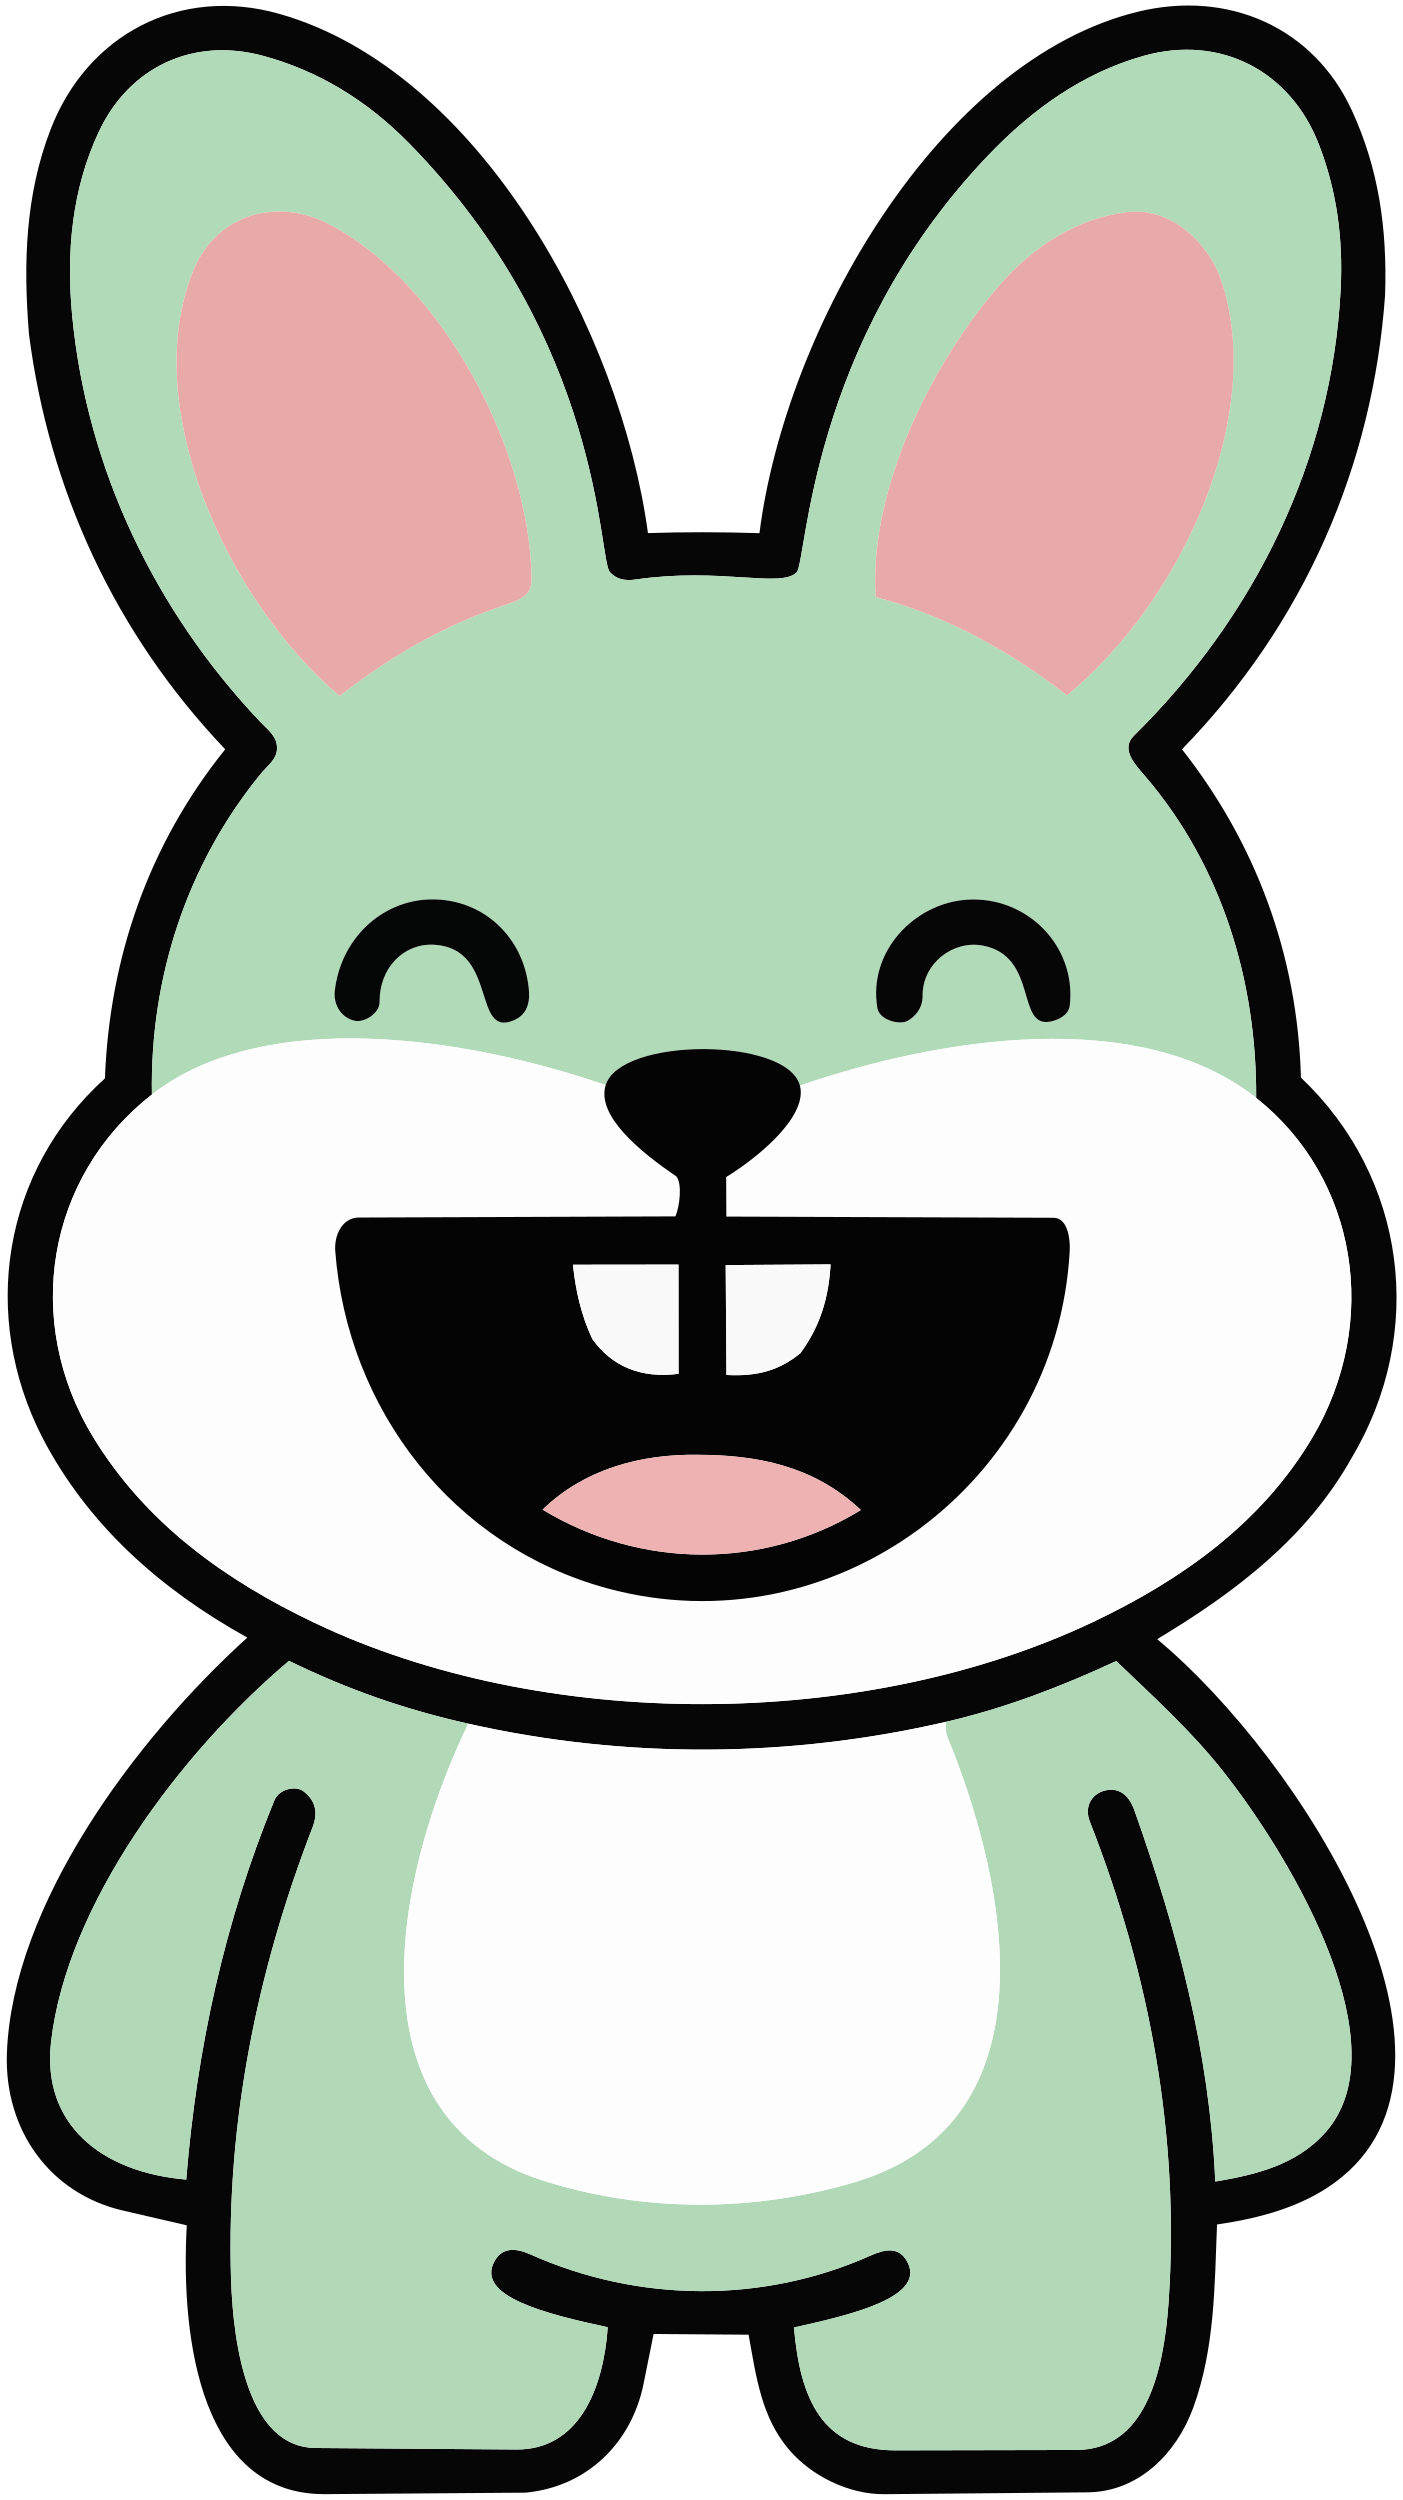
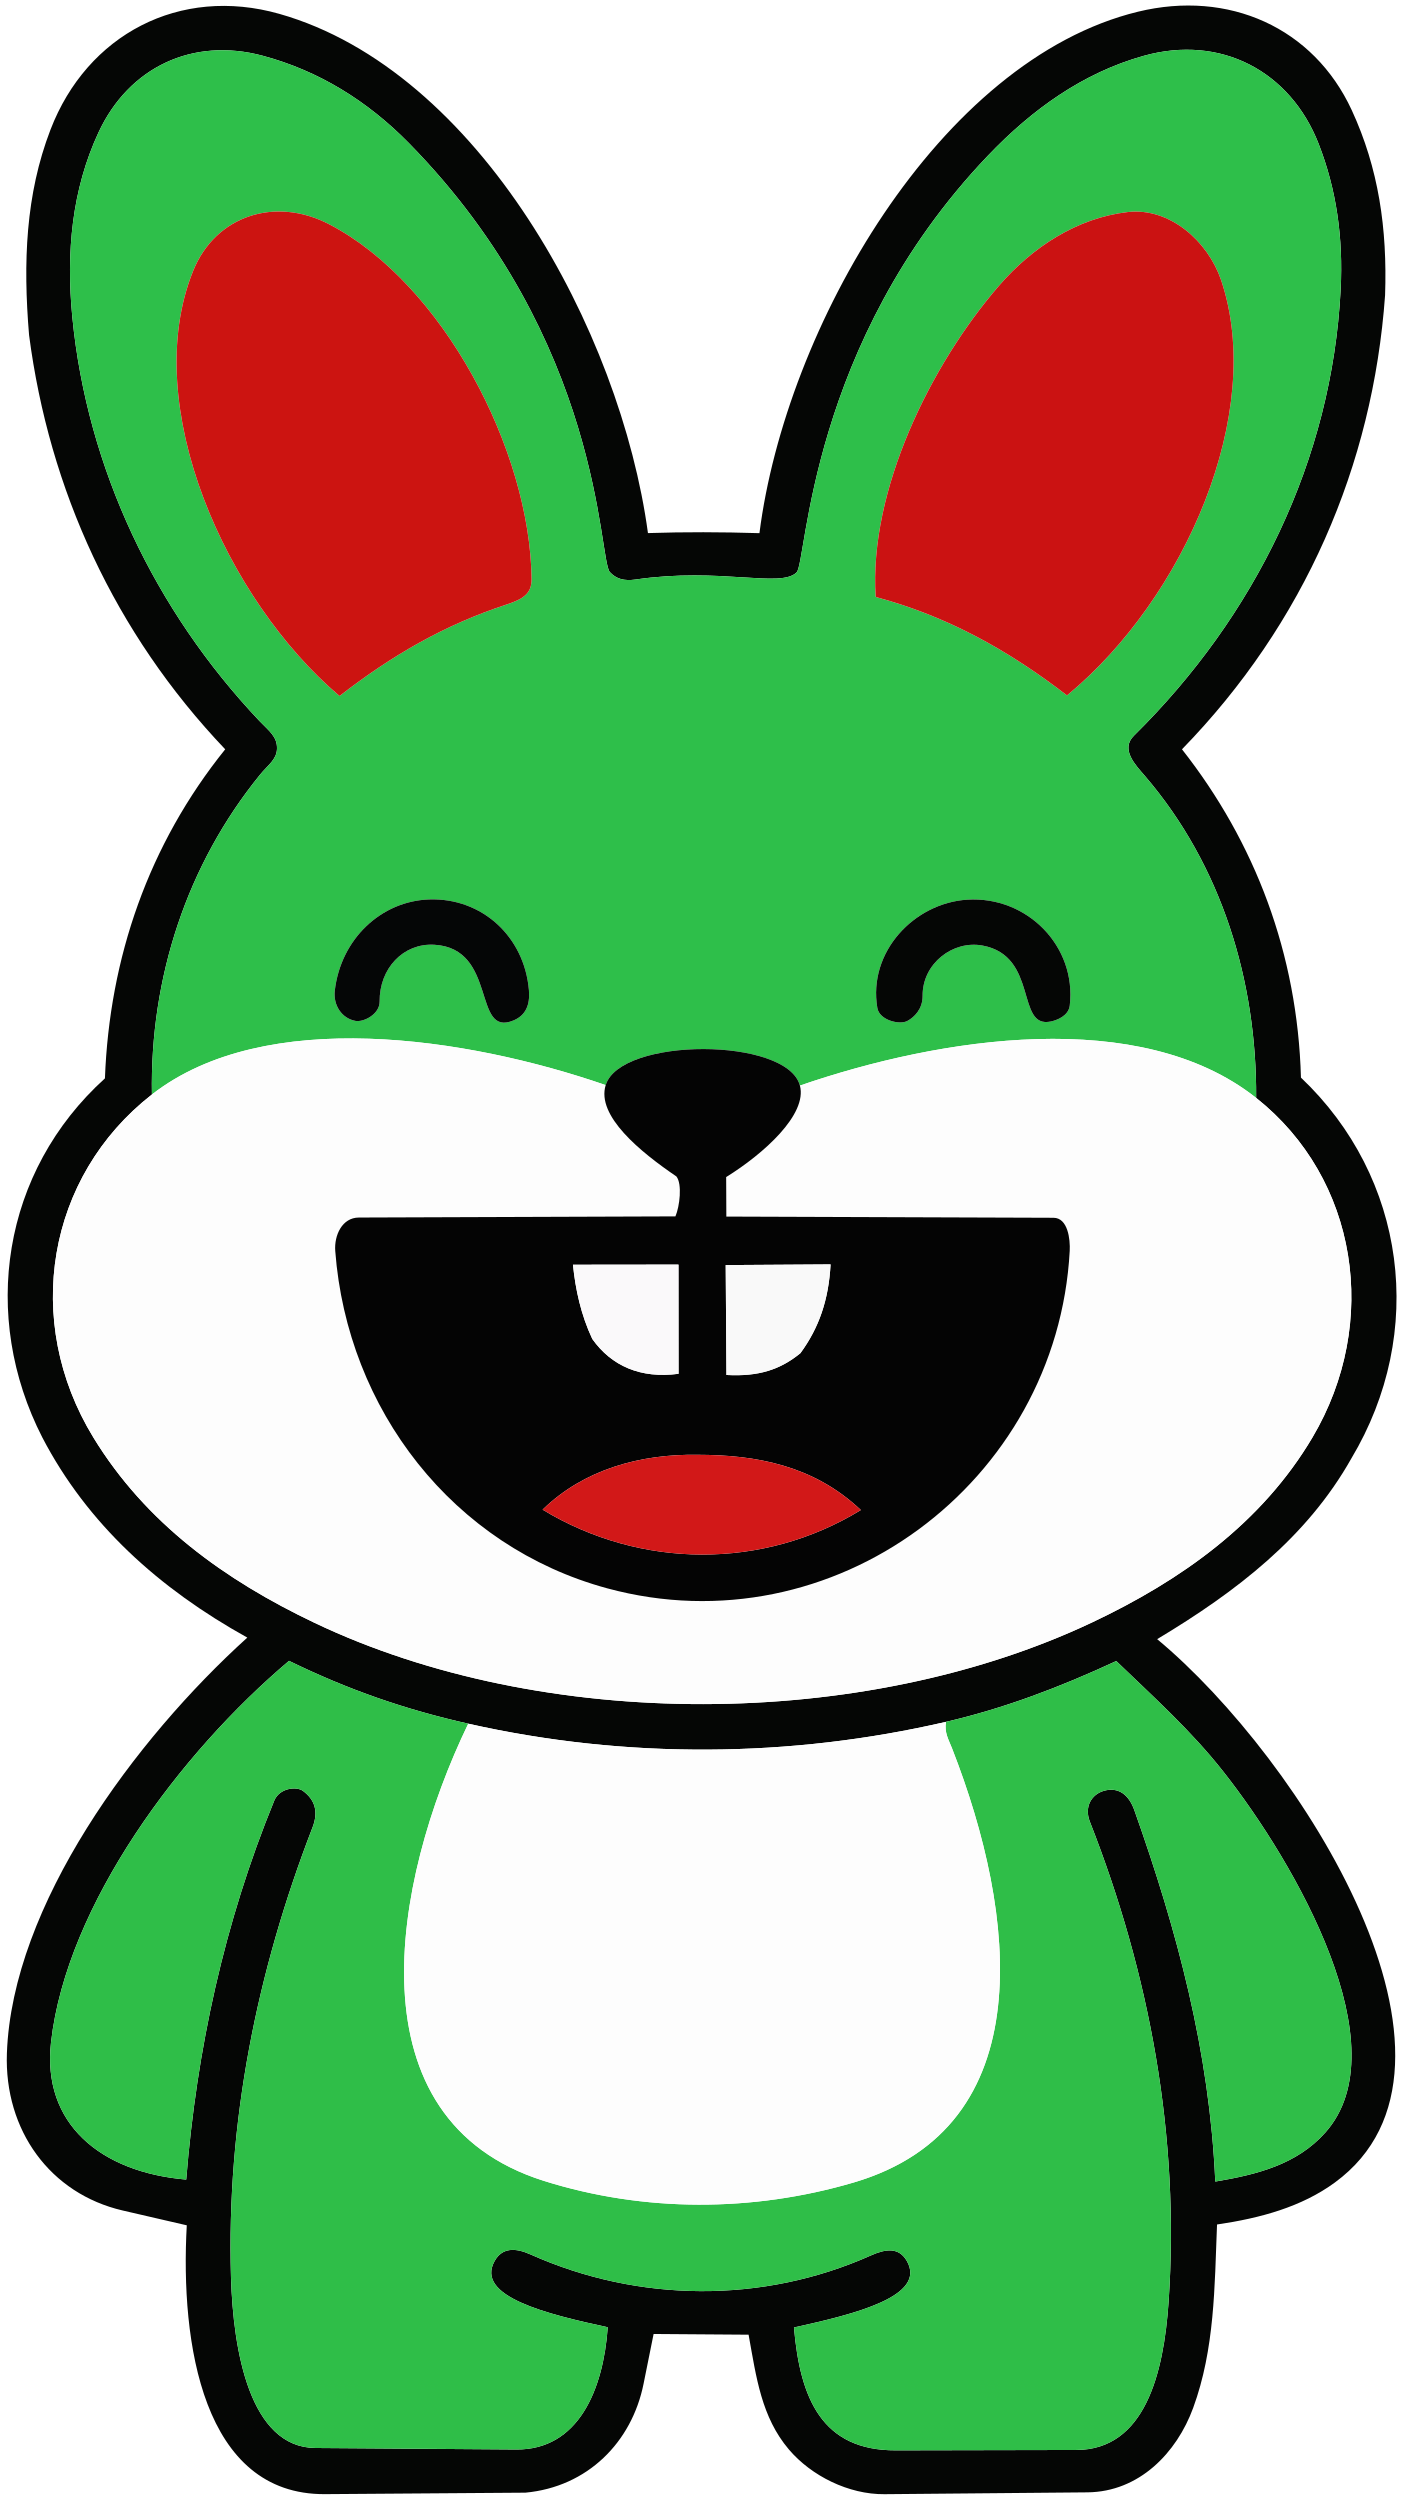
<svg xmlns="http://www.w3.org/2000/svg" viewBox="21.8 19.9 247.7 442.0" width="248" height="442">
  <path fill="#050605" d="m213.899 460.547-35.881.326c-6.324.057-12.919-3.229-16.887-7.9-4.864-5.726-5.766-12.741-7.129-20.299l-16.795-.127-1.779 8.83c-2.079 10.309-9.891 18.204-20.885 19.226l-35.416.261c-21.637.16-25.62-26.694-24.455-47.528l-11.313-2.616c-12.859-2.974-20.97-14.213-20.49-27.789.927-26.192 22.63-55.517 42.506-73.503-15.645-8.687-28.291-20.108-36.242-35.385-10.983-21.455-7.14-47.003 11.069-63.485.806-21.325 7.712-41.348 21.265-58.18-19.591-20.571-31.122-45.965-34.677-73.234-1.08-12.836-.62-24.847 3.784-36.31 6.477-16.862 22.879-25.47 40.457-20.485 35.243 9.996 60.326 56.012 65.177 91.801 6.602-.217 12.974-.193 19.712.015 4.608-36.248 31.773-83.634 66.913-92.192 16.033-3.905 31.049 2.79 37.802 17.397 4.75 10.273 6.307 20.951 5.896 32.742-2.157 30.133-14.282 58.053-35.907 80.263 12.948 16.474 20.427 36.166 21.035 58.049 18.594 17.628 22.27 45.019 8.895 67.355-7.842 13.916-20.242 23.48-34.318 31.922 25.483 21.192 59.763 75.307 31.422 96.064-5.89 4.313-13.149 6.301-20.836 7.425-.44 11.083-.406 22.001-4.22 32.424-2.915 7.965-9.553 14.85-18.703 14.933m-165.39-247.14c-18.59 14.492-22.922 40.067-10.358 60.629 9.254 15.146 23.18 25.199 39.155 32.804 40.384 19.226 96.911 19.056 137.397-.081 15.854-7.493 30.045-17.589 38.999-32.737 11.998-20.296 8.047-45.745-9.961-60.011.117-20.581-6.035-41.045-19.69-56.95-1.574-1.832-4.382-4.663-1.927-7.084 21.425-21.134 35.015-48.732 36.554-78.851.47-9.212-.73-17.686-3.889-25.79-5.013-12.862-17.328-19.37-30.929-15.565-10.715 2.998-19.736 9.452-27.591 17.693-31.681 33.236-31.961 71.846-33.78 73.638-2.87 2.828-13.41-.944-28.481 1.259-2.023.296-3.438-.12-4.538-1.322-2.031-2.218-1.153-40.824-35.518-75.83-7.372-7.512-16-12.807-25.841-15.451-12.39-3.33-23.677 2.026-29.028 13.52-4.72 10.132-5.774 21.226-4.643 32.749 2.63 26.802 14.625 51.828 33.059 71.323 1.645 1.74 3.213 2.763 3.121 4.976-.079 1.889-1.609 2.837-2.95 4.483-12.978 15.921-19.532 35.986-19.162 56.598m140.398 110.914c-27.47 6.359-56.488 6.63-84.469.327-11.096-2.5-21.056-5.925-31.689-11.11-19.206 16.22-39.29 43.025-42.077 67.403-1.643 14.384 8.706 23.013 23.904 24.31 1.859-23.033 6.73-45.429 15.557-66.987.923-2.254 3.941-2.579 5.08-1.732 2.12 1.578 2.777 3.651 1.693 6.455-9.852 25.49-15.23 52.152-14.419 79.542.384 12.938 3.303 30.088 14.936 30.175l35.51.267c10.946.082 15.392-10.526 16.168-21.611-10.757-2.325-23.531-5.435-19.996-11.719 1.341-2.383 3.64-2.364 6.341-1.156 19.043 8.518 41.079 8.725 60.19.173 2.627-1.175 4.926-1.463 6.329.959 3.632 6.273-9.288 9.442-19.943 11.78 1.086 12.586 4.949 21.752 17.99 21.725l31.91-.067c12.126-.025 15.477-13.469 16.34-26.186 1.986-29.263-3.319-57.887-13.928-84.91-1.009-2.571.257-4.81 2.499-5.446 2.509-.711 4.378.634 5.373 3.438 7.579 21.365 13.284 42.657 14.304 65.652 7.284-1.232 14.403-2.975 19.469-8.676 13.343-15.015-5.158-47.466-18.078-63.852-5.702-7.231-12.181-13.038-18.896-19.504-10.065 4.675-19.919 8.394-30.098 10.75" />
-   <path fill="#b1dab9" d="M243.741 214.011c-20.521-16.256-55.822-10.744-80.665-2.181-2.259-8.586-31.715-8.602-34.341-.083-24.629-8.508-60.25-13.914-80.227 1.66-.37-20.612 6.184-40.677 19.162-56.598 1.341-1.646 2.871-2.594 2.95-4.483.092-2.213-1.476-3.236-3.121-4.976-18.434-19.495-30.429-44.521-33.06-71.323-1.13-11.523-.075-22.617 4.644-32.75C44.435 31.784 55.72 26.43 68.11 29.757c9.841 2.645 18.469 7.94 25.841 15.451 34.365 35.007 33.487 73.613 35.518 75.831 1.1 1.202 2.515 1.618 4.538 1.322 15.071-2.203 25.611 1.569 28.481-1.259 1.819-1.792 2.099-40.402 33.78-73.638 7.855-8.24 16.876-14.695 27.591-17.693 13.601-3.806 25.916 2.703 30.929 15.564 3.159 8.105 4.359 16.579 3.889 25.79-1.539 30.12-15.129 57.718-36.554 78.852-2.455 2.421.353 5.252 1.927 7.084 13.655 15.905 19.807 36.369 19.69 56.95m-132.548-87.23c2.874-.945 4.464-1.883 4.437-4.506-.227-22.765-15.734-52.373-35.87-62.764-9.42-4.862-19.996-1.556-23.97 8.307-9.607 23.838 5.903 58.194 25.888 75.132 9.358-7.258 18.583-12.575 29.515-16.169m99.104 16.063c20.819-17.153 35.136-50.034 27.249-73.397-2.316-6.862-9.089-12.91-16.507-12.055-9.02 1.04-16.904 6.273-22.704 12.956-12.141 13.99-23.089 36.335-21.861 55.094 12.521 3.383 23.139 9.195 33.823 17.402m-97.839 57.461c2.088-.881 2.935-2.674 2.706-5.341-.822-9.558-8.381-16.351-17.617-16.043-8.483.284-15.617 6.942-16.704 16.1-.312 2.634 1.256 4.936 3.658 5.375 1.447.265 4.287-1.203 4.266-3.41-.057-5.861 4.177-10.377 9.677-10.054 11.246.659 6.69 16.468 14.014 13.373m94.981.196c1.028-.217 3.13-.973 3.345-2.828 1.216-10.488-7.556-19.376-18.124-18.709-9.364.591-17.571 9.204-15.897 19.136.371 2.201 3.945 3.028 5.288 2.313 1.271-.677 2.732-2.136 2.715-4.451-.042-5.728 5.368-9.854 10.579-8.893 9.989 1.841 5.847 14.752 12.094 13.432" />
-   <path fill="#b1d9b8" d="M104.438 324.648c-13.634 28.242-20.887 70.043 13.376 80.833 17.69 5.571 36.928 5.54 54.784.278 33.304-9.814 28.881-47.349 17.371-76.755-.628-1.604-1.387-2.763-1.062-4.683 10.179-2.356 20.033-6.075 30.098-10.75 6.715 6.466 13.194 12.273 18.896 19.504 12.92 16.386 31.421 48.837 18.078 63.852-5.066 5.701-12.185 7.444-19.469 8.676-1.02-22.995-6.725-44.287-14.304-65.652-.995-2.804-2.864-4.149-5.373-3.438-2.242.636-3.508 2.875-2.499 5.446 10.609 27.023 15.914 55.647 13.928 84.91-.863 12.717-4.214 26.161-16.34 26.186l-31.91.067c-13.041.027-16.904-9.139-17.99-21.725 10.655-2.338 23.575-5.507 19.943-11.78-1.403-2.422-3.702-2.134-6.329-.959-19.111 8.552-41.147 8.345-60.19-.173-2.701-1.208-5-1.227-6.341 1.156-3.535 6.284 9.239 9.394 19.996 11.719-.776 11.085-5.222 21.693-16.168 21.611l-35.51-.267c-11.633-.087-14.552-17.237-14.936-30.175-.811-27.39 4.567-54.052 14.42-79.542 1.083-2.804.425-4.877-1.694-6.455-1.139-.847-4.157-.522-5.08 1.732-8.827 21.558-13.698 43.954-15.557 66.987-15.198-1.297-25.547-9.926-23.904-24.31 2.786-24.378 22.87-51.183 42.077-67.403 10.633 5.185 20.593 8.61 31.689 11.11" />
+   <path fill="#2ebf4a" d="M243.741 214.011c-20.521-16.256-55.822-10.744-80.665-2.181-2.259-8.586-31.715-8.602-34.341-.083-24.629-8.508-60.25-13.914-80.227 1.66-.37-20.612 6.184-40.677 19.162-56.598 1.341-1.646 2.871-2.594 2.95-4.483.092-2.213-1.476-3.236-3.121-4.976-18.434-19.495-30.429-44.521-33.06-71.323-1.13-11.523-.075-22.617 4.644-32.75C44.435 31.784 55.72 26.43 68.11 29.757c9.841 2.645 18.469 7.94 25.841 15.451 34.365 35.007 33.487 73.613 35.518 75.831 1.1 1.202 2.515 1.618 4.538 1.322 15.071-2.203 25.611 1.569 28.481-1.259 1.819-1.792 2.099-40.402 33.78-73.638 7.855-8.24 16.876-14.695 27.591-17.693 13.601-3.806 25.916 2.703 30.929 15.564 3.159 8.105 4.359 16.579 3.889 25.79-1.539 30.12-15.129 57.718-36.554 78.852-2.455 2.421.353 5.252 1.927 7.084 13.655 15.905 19.807 36.369 19.69 56.95m-132.548-87.23c2.874-.945 4.464-1.883 4.437-4.506-.227-22.765-15.734-52.373-35.87-62.764-9.42-4.862-19.996-1.556-23.97 8.307-9.607 23.838 5.903 58.194 25.888 75.132 9.358-7.258 18.583-12.575 29.515-16.169m99.104 16.063c20.819-17.153 35.136-50.034 27.249-73.397-2.316-6.862-9.089-12.91-16.507-12.055-9.02 1.04-16.904 6.273-22.704 12.956-12.141 13.99-23.089 36.335-21.861 55.094 12.521 3.383 23.139 9.195 33.823 17.402m-97.839 57.461c2.088-.881 2.935-2.674 2.706-5.341-.822-9.558-8.381-16.351-17.617-16.043-8.483.284-15.617 6.942-16.704 16.1-.312 2.634 1.256 4.936 3.658 5.375 1.447.265 4.287-1.203 4.266-3.41-.057-5.861 4.177-10.377 9.677-10.054 11.246.659 6.69 16.468 14.014 13.373m94.981.196c1.028-.217 3.13-.973 3.345-2.828 1.216-10.488-7.556-19.376-18.124-18.709-9.364.591-17.571 9.204-15.897 19.136.371 2.201 3.945 3.028 5.288 2.313 1.271-.677 2.732-2.136 2.715-4.451-.042-5.728 5.368-9.854 10.579-8.893 9.989 1.841 5.847 14.752 12.094 13.432" />
+   <path fill="#2fbe48" d="M104.438 324.648c-13.634 28.242-20.887 70.043 13.376 80.833 17.69 5.571 36.928 5.54 54.784.278 33.304-9.814 28.881-47.349 17.371-76.755-.628-1.604-1.387-2.763-1.062-4.683 10.179-2.356 20.033-6.075 30.098-10.75 6.715 6.466 13.194 12.273 18.896 19.504 12.92 16.386 31.421 48.837 18.078 63.852-5.066 5.701-12.185 7.444-19.469 8.676-1.02-22.995-6.725-44.287-14.304-65.652-.995-2.804-2.864-4.149-5.373-3.438-2.242.636-3.508 2.875-2.499 5.446 10.609 27.023 15.914 55.647 13.928 84.91-.863 12.717-4.214 26.161-16.34 26.186l-31.91.067c-13.041.027-16.904-9.139-17.99-21.725 10.655-2.338 23.575-5.507 19.943-11.78-1.403-2.422-3.702-2.134-6.329-.959-19.111 8.552-41.147 8.345-60.19-.173-2.701-1.208-5-1.227-6.341 1.156-3.535 6.284 9.239 9.394 19.996 11.719-.776 11.085-5.222 21.693-16.168 21.611l-35.51-.267c-11.633-.087-14.552-17.237-14.936-30.175-.811-27.39 4.567-54.052 14.42-79.542 1.083-2.804.425-4.877-1.694-6.455-1.139-.847-4.157-.522-5.08 1.732-8.827 21.558-13.698 43.954-15.557 66.987-15.198-1.297-25.547-9.926-23.904-24.31 2.786-24.378 22.87-51.183 42.077-67.403 10.633 5.185 20.593 8.61 31.689 11.11" />
  <path fill="#fdfdfd" d="M128.735 211.747c-1.678 5.441 6.128 11.815 12.498 16.144 1.064 1.332.583 5.326-.168 7.064l-55.969.206c-2.953.011-4.386 3.133-4.174 5.926 2.12 27.981 20.782 52.246 48.131 59.641 39.869 10.782 79.494-18.637 81.723-59.662.113-2.081-.334-5.853-2.865-5.862l-57.844-.214-.031-6.984c6.63-4.113 14.384-11.066 13.04-16.176 24.843-8.563 60.144-14.075 80.665 2.181 18.008 14.266 21.959 39.715 9.961 60.011-8.954 15.148-23.145 25.244-38.999 32.737-40.486 19.137-97.013 19.307-137.397.081-15.974-7.605-29.901-17.658-39.155-32.804-12.564-20.562-8.232-46.137 10.357-60.629 19.976-15.574 55.598-10.168 80.227-1.66" />
  <path fill="#fdfdfd" d="M188.907 324.321c-.325 1.92.434 3.079 1.062 4.683 11.51 29.406 15.933 66.941-17.371 76.755-17.856 5.262-37.094 5.293-54.784-.278-34.263-10.79-27.01-52.591-13.376-80.833 27.981 6.303 56.999 6.032 84.469-.327" />
  <path fill="#040404" d="M163.076 211.83c1.344 5.11-6.41 12.063-13.04 16.176l.031 6.984 57.844.214c2.531.009 2.978 3.781 2.865 5.862-2.229 41.025-41.854 70.444-81.723 59.662-27.349-7.395-46.011-31.66-48.13-59.641-.213-2.793 1.22-5.915 4.173-5.926l55.969-.206c.751-1.738 1.232-5.732.168-7.064-6.37-4.329-14.176-10.703-12.498-16.144 2.626-8.519 32.082-8.503 34.341.083m-21.456 50.958-.014-19.308-18.657.023c.444 4.371 1.407 8.852 3.419 13.128 3.385 4.769 8.529 7.053 15.252 6.157m8.465.208c5.727.318 9.534-.959 13.08-3.856 3.294-4.504 4.986-9.408 5.332-15.697l-18.544.125zm23.765 23.878c-8.467-7.999-18.718-9.742-28.854-9.766-10.197-.156-20.15 2.608-27.418 9.699 17.366 10.513 38.988 10.644 56.272.067" />
-   <path fill="#e7a9a9" d="M210.297 142.844c-10.684-8.207-21.302-14.019-33.823-17.402-1.228-18.759 9.72-41.103 21.861-55.094 5.8-6.683 13.684-11.916 22.704-12.956 7.418-.856 14.191 5.193 16.507 12.055 7.887 23.363-6.43 56.244-27.249 73.397" />
-   <path fill="#e8aaa9" d="M111.193 126.781c-10.932 3.594-20.157 8.911-29.515 16.169-19.985-16.938-35.495-51.294-25.888-75.132 3.974-9.863 14.55-13.17 23.97-8.307 20.136 10.391 35.643 40 35.87 62.764.027 2.623-1.563 3.561-4.437 4.506" />
+   <path fill="#cb1212" d="M210.297 142.844c-10.684-8.207-21.302-14.019-33.823-17.402-1.228-18.759 9.72-41.103 21.861-55.094 5.8-6.683 13.684-11.916 22.704-12.956 7.418-.856 14.191 5.193 16.507 12.055 7.887 23.363-6.43 56.244-27.249 73.397" />
+   <path fill="#cc1411" d="M111.193 126.781c-10.932 3.594-20.157 8.911-29.515 16.169-19.985-16.938-35.495-51.294-25.888-75.132 3.974-9.863 14.55-13.17 23.97-8.307 20.136 10.391 35.643 40 35.87 62.764.027 2.623-1.563 3.561-4.437 4.506" />
  <path fill="#050605" d="M207.439 200.501c-6.247 1.32-2.105-11.591-12.094-13.432-5.211-.961-10.621 3.165-10.579 8.893.017 2.315-1.444 3.774-2.715 4.451-1.343.715-4.917-.112-5.288-2.313-1.674-9.932 6.533-18.545 15.897-19.136 10.568-.667 19.34 8.221 18.124 18.709-.215 1.855-2.317 2.611-3.345 2.828" />
  <path fill="#050606" d="M112.458 200.305c-7.324 3.095-2.768-12.714-14.014-13.373-5.5-.323-9.734 4.193-9.677 10.054.02 2.207-2.82 3.675-4.266 3.41-2.402-.439-3.97-2.741-3.658-5.375 1.087-9.158 8.221-15.816 16.704-16.1 9.236-.308 16.795 6.485 17.617 16.043.229 2.667-.618 4.46-2.706 5.341" />
-   <path fill="#efb2b2" d="M173.85 286.874c-17.284 10.577-38.906 10.446-56.272-.067 7.268-7.091 17.221-9.855 27.418-9.699 10.136.024 20.387 1.767 28.854 9.766" />
+   <path fill="#d21818" d="M173.85 286.874c-17.284 10.577-38.906 10.446-56.272-.067 7.268-7.091 17.221-9.855 27.418-9.699 10.136.024 20.387 1.767 28.854 9.766" />
  <path fill="#faf9fa" d="M141.62 262.788c-6.723.896-11.867-1.388-15.252-6.157-2.012-4.276-2.975-8.757-3.419-13.128l18.657-.023z" />
  <path fill="#f9f9f9" d="m150.085 262.996-.132-19.428 18.544-.125c-.346 6.289-2.038 11.193-5.332 15.697-3.546 2.897-7.353 4.174-13.08 3.856" />
</svg>
